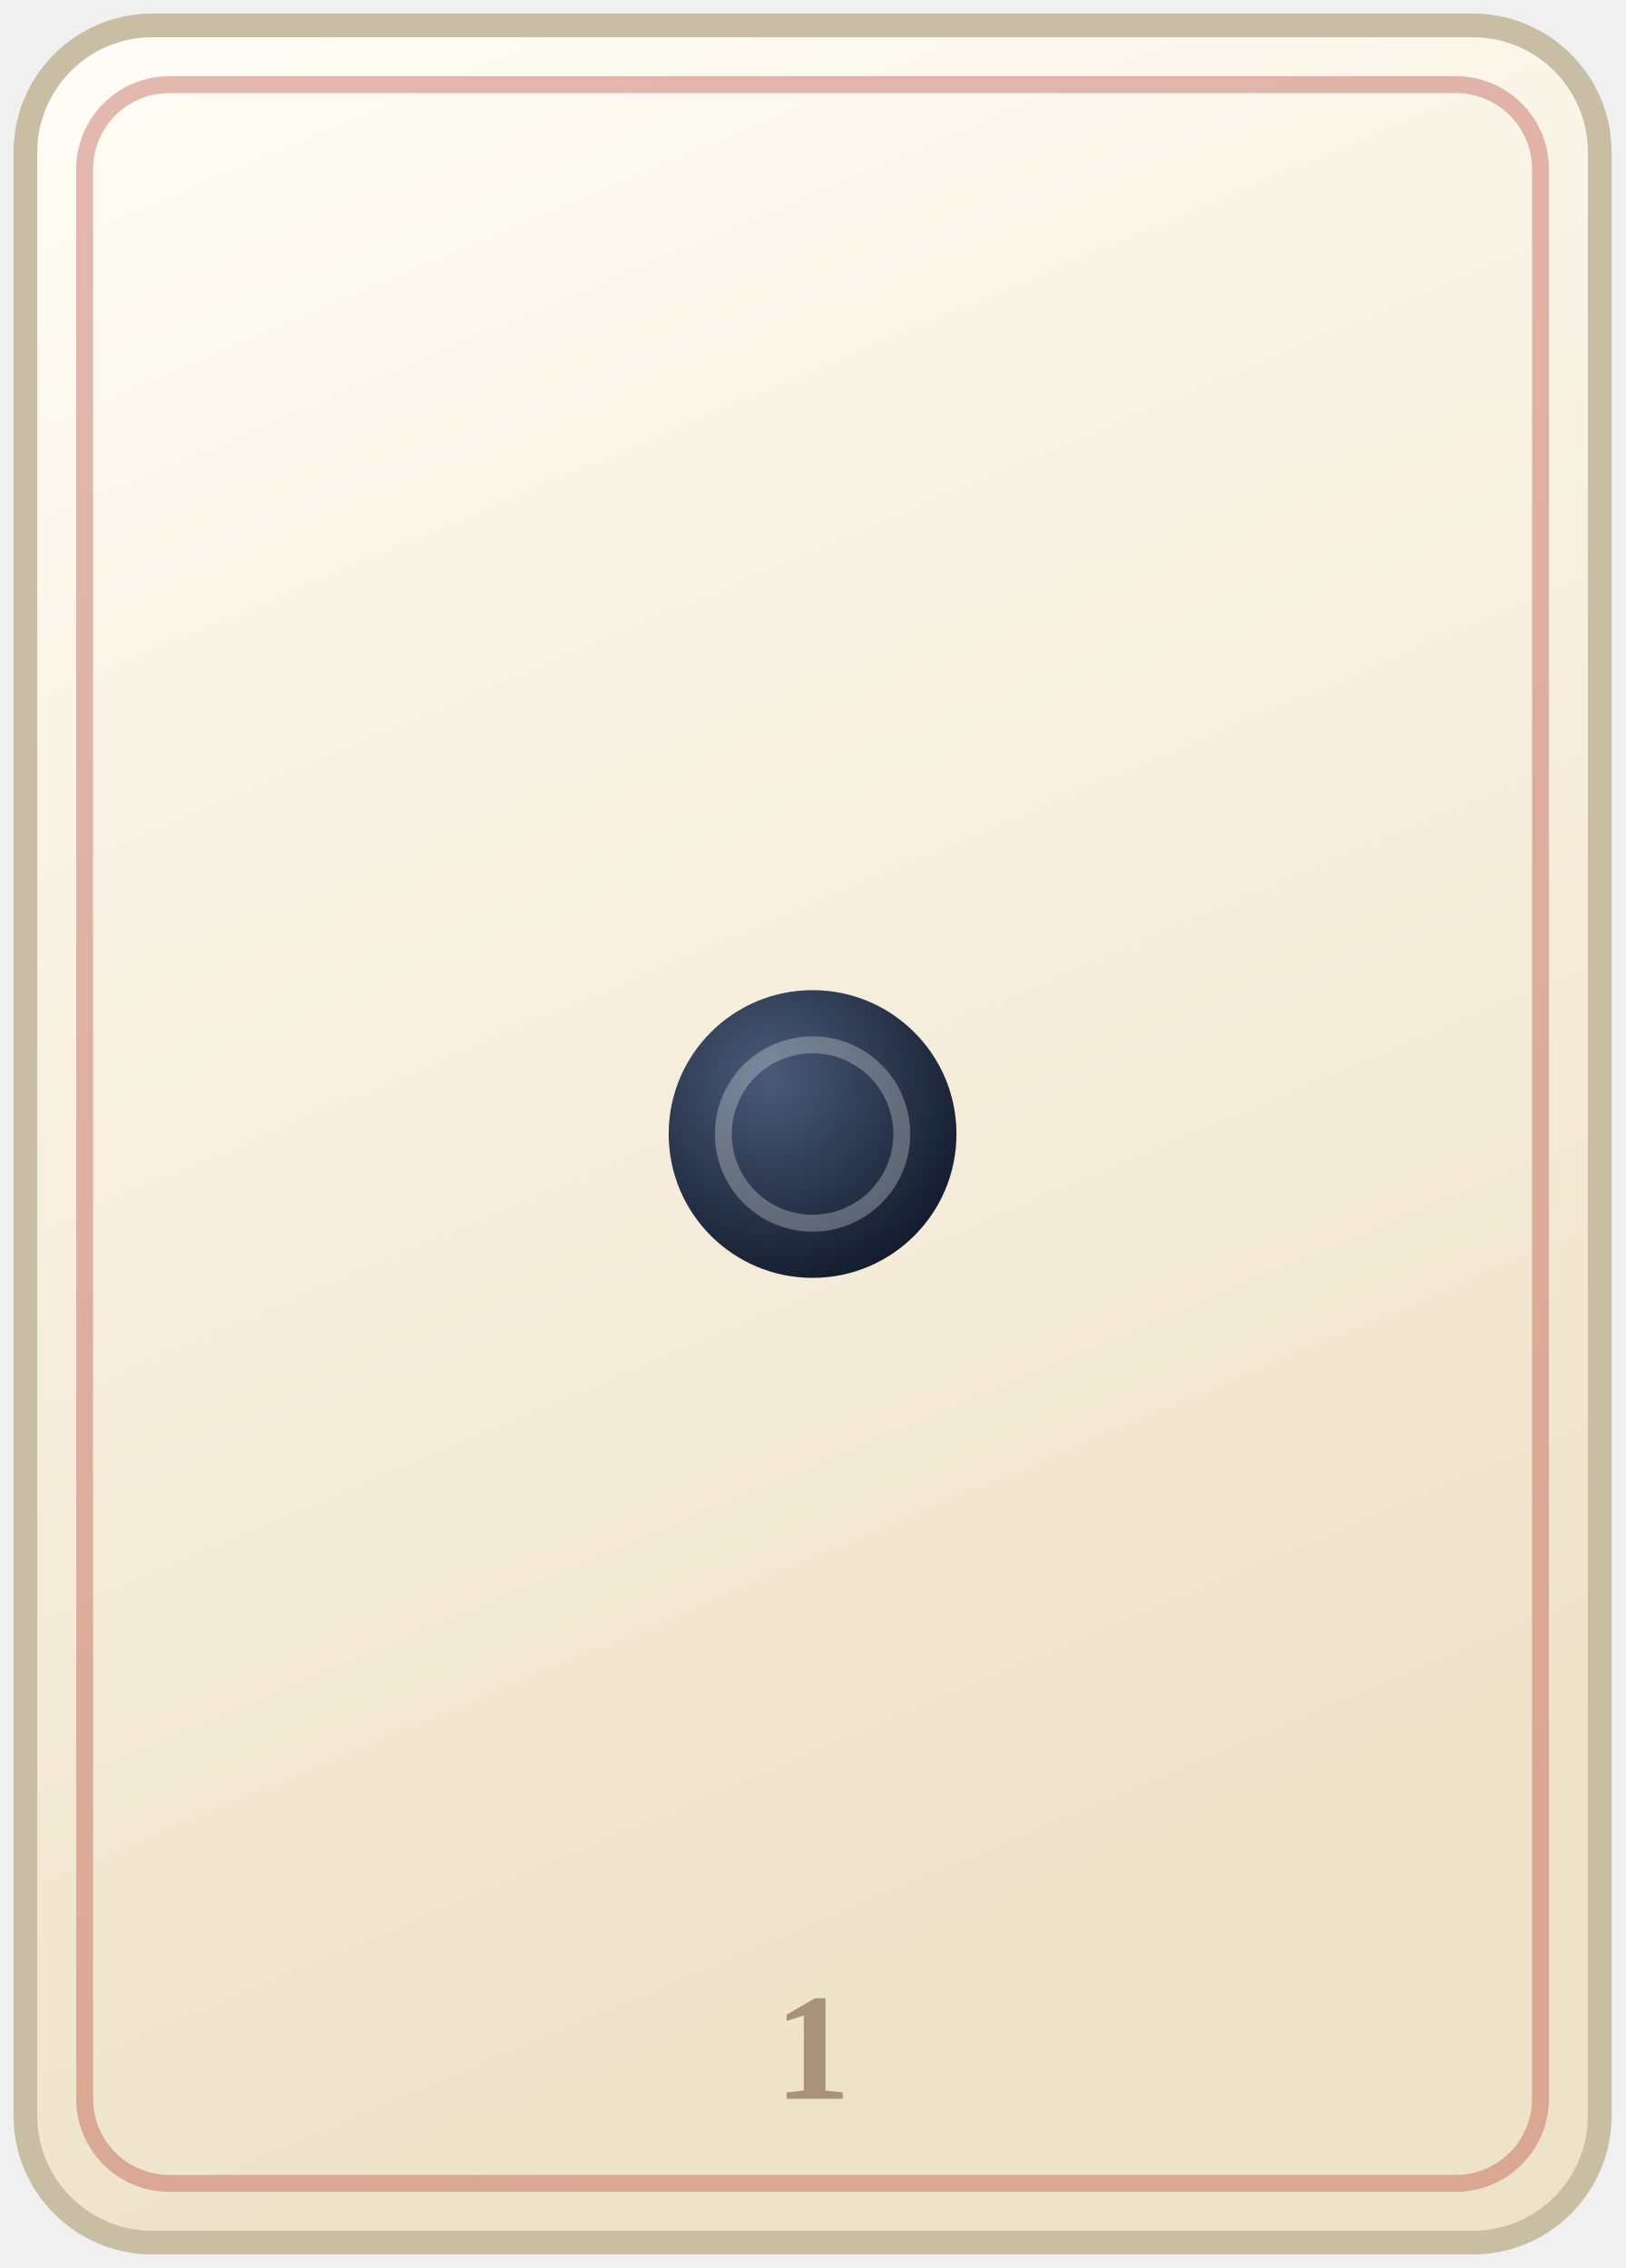
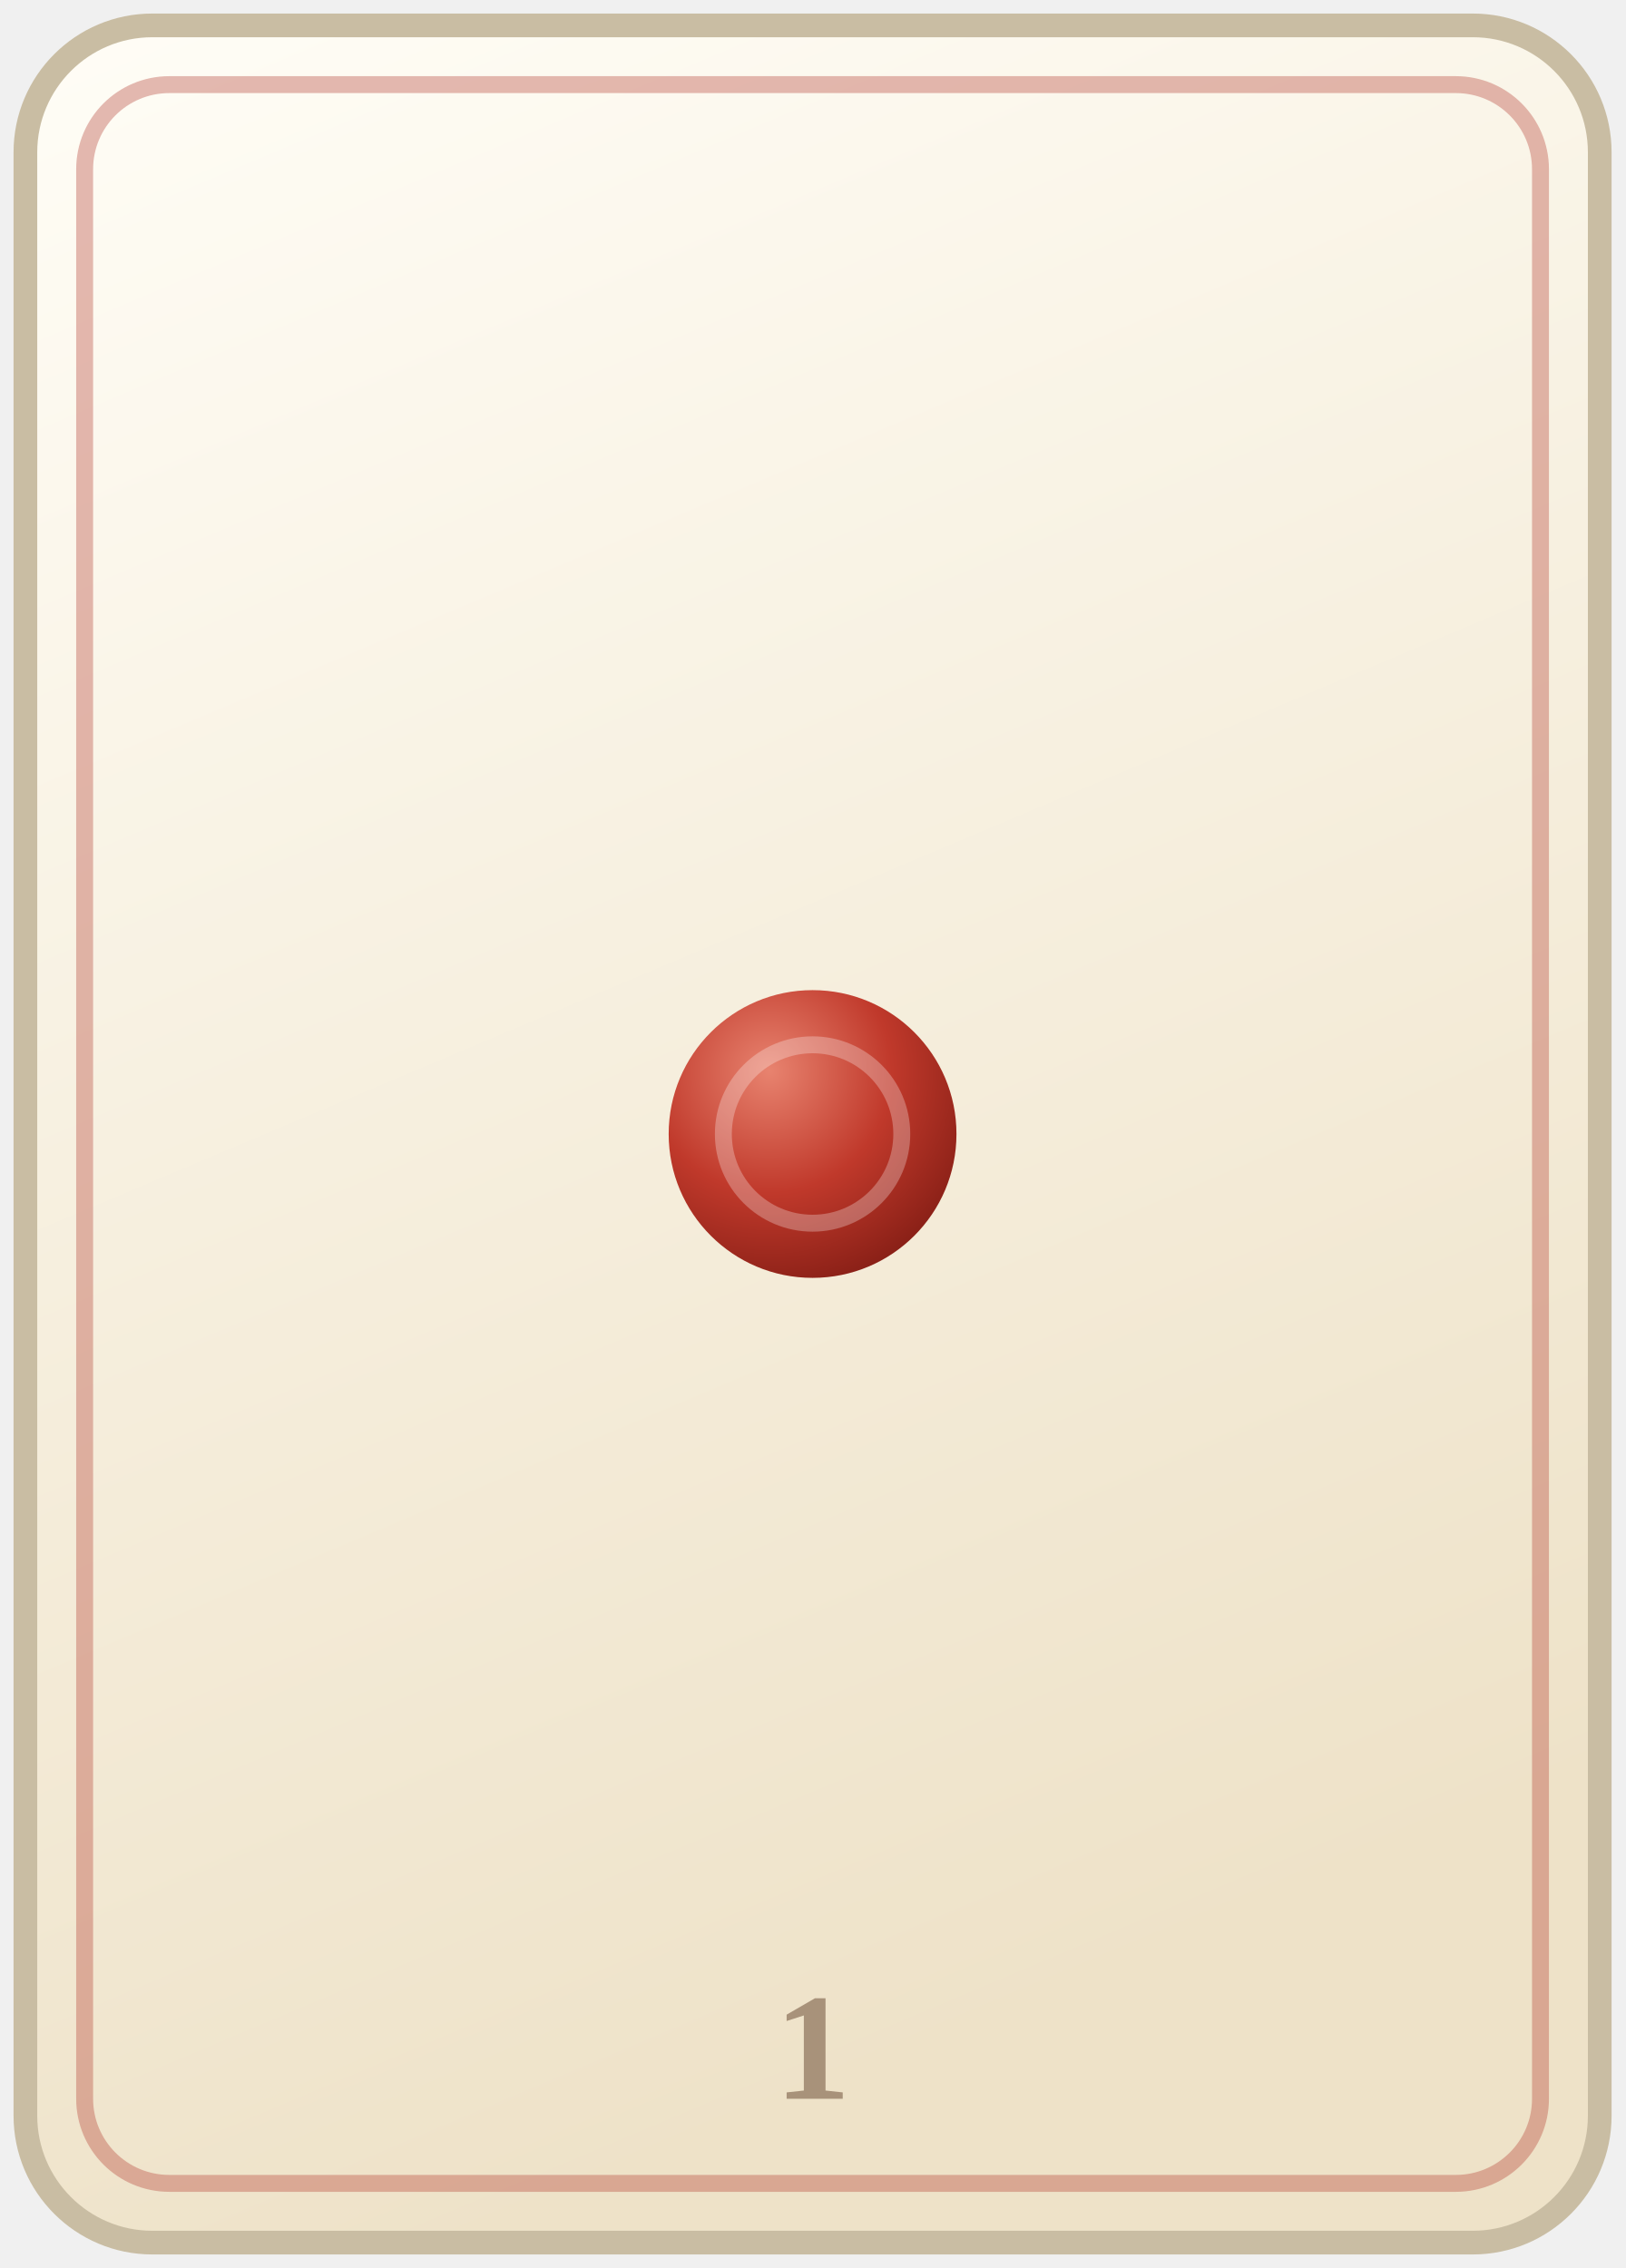
<svg xmlns="http://www.w3.org/2000/svg" viewBox="0 0 96 134" width="96" height="134">
  <defs>
    <linearGradient id="bone" x1="0" y1="0" x2="0.3" y2="1">
      <stop offset="0" stop-color="#fffdf6" />
      <stop offset="1" stop-color="#eee2c8" />
    </linearGradient>
-     <radialGradient id="dotG" cx="0.35" cy="0.3" r="0.8">
-       <stop offset="0" stop-color="#4a5a78" />
-       <stop offset="1" stop-color="#101828" />
+     <radialGradient id="dotG" cx="0.35" cy="0.28" r="0.85">
+       <stop offset="0" stop-color="#e8836f" />
+       <stop offset="0.5" stop-color="#c0392b" />
+       <stop offset="1" stop-color="#7d1a12" />
    </radialGradient>
  </defs>
  <rect x="1.5" y="1.5" width="93" height="131" rx="7.5" fill="url(#bone)" stroke="#c9bda3" stroke-width="1.4" />
  <rect x="5" y="5" width="86" height="124" rx="5" fill="none" stroke="#b23a2f" stroke-opacity="0.35" />
  <circle cx="48" cy="67" r="8.5" fill="url(#dotG)" />
  <circle cx="48" cy="67" r="5.27" fill="none" stroke="#fff" stroke-opacity="0.28" />
  <text x="48" y="124" text-anchor="middle" font-family="Georgia,'Times New Roman',serif" font-weight="700" font-size="9" fill="#a8927a">1</text>
</svg>
